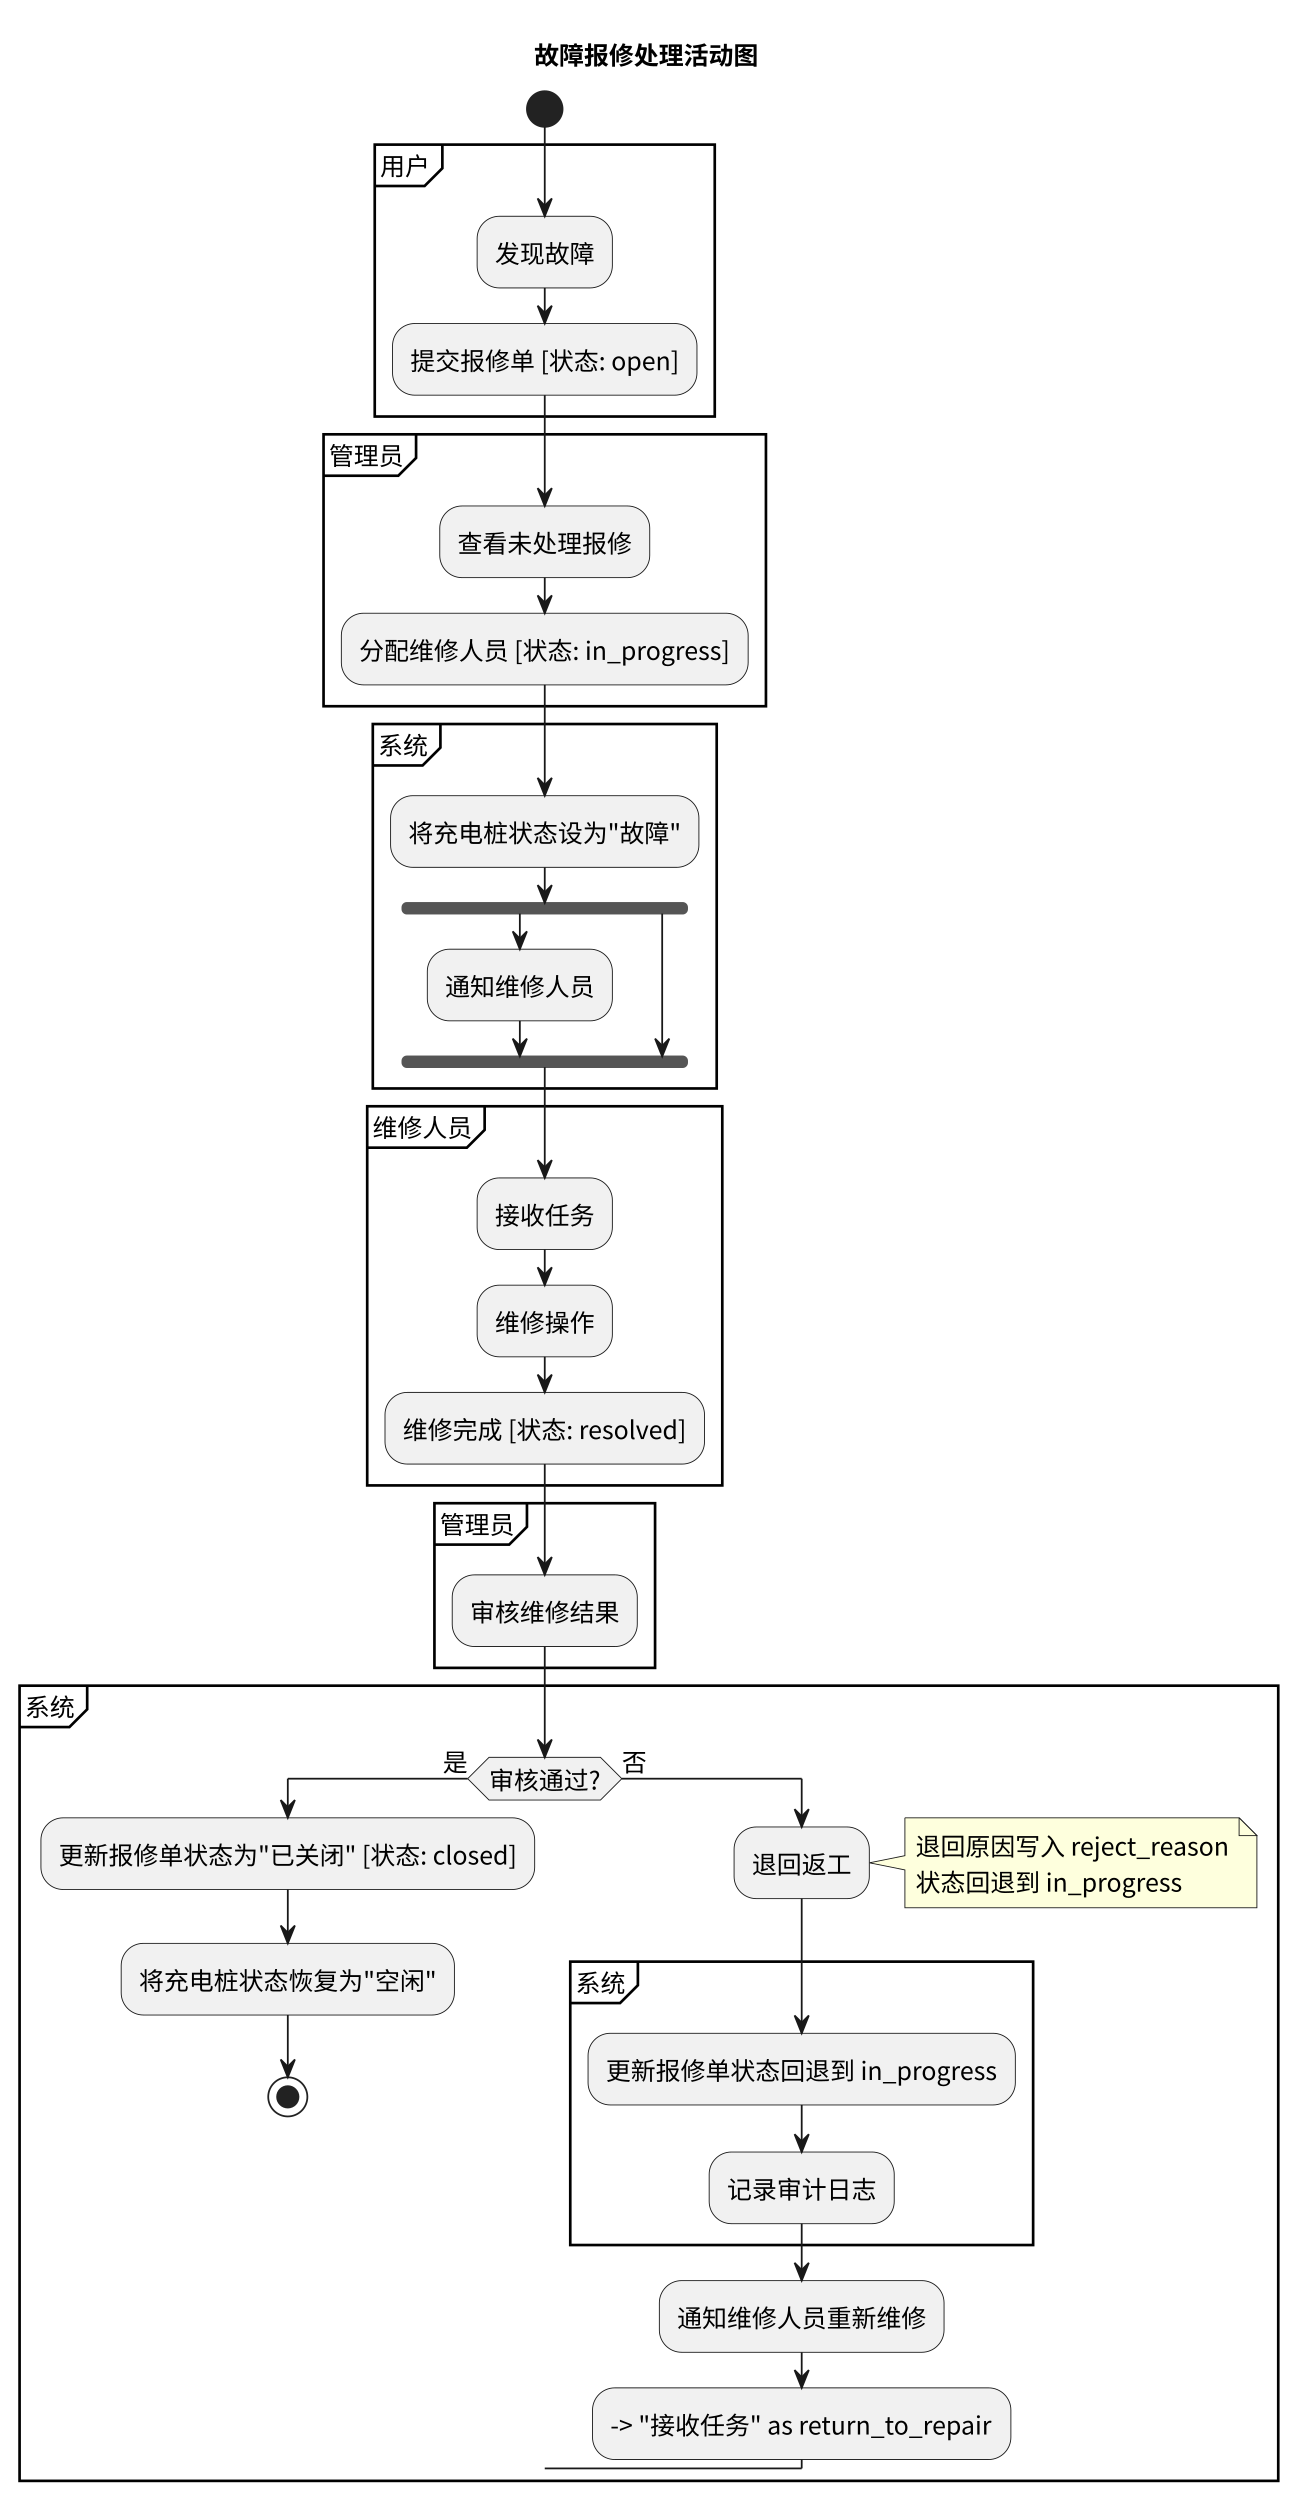
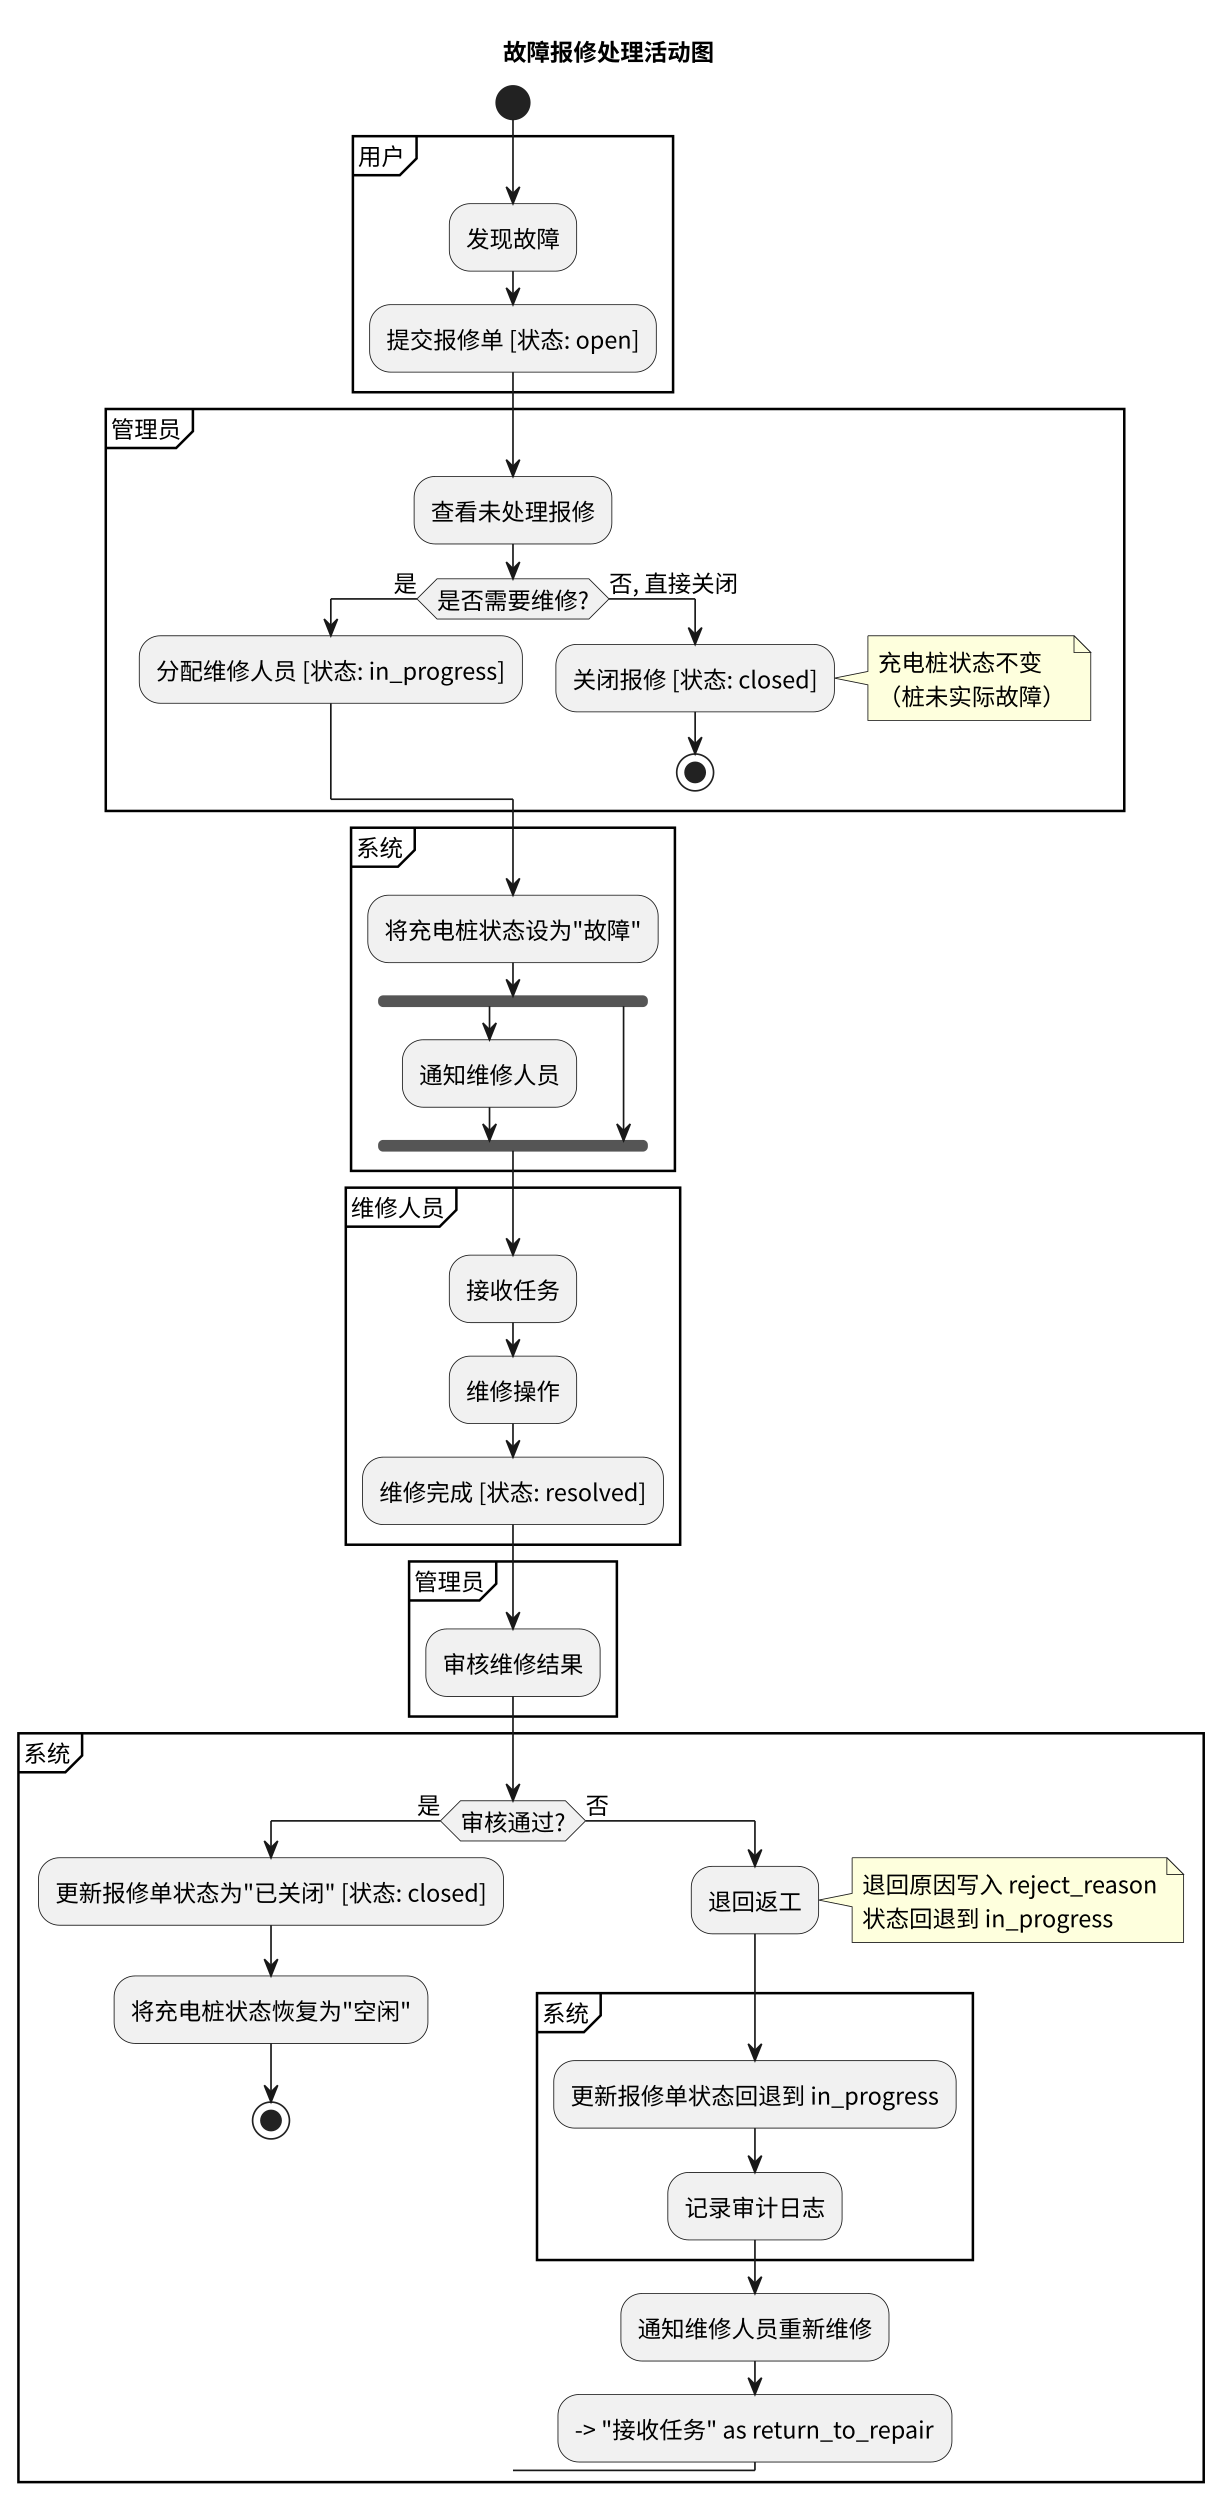
- <svg xmlns="http://www.w3.org/2000/svg" contentStyleType="text/css" data-diagram-type="ACTIVITY" height="1405px" preserveAspectRatio="none" style="width:729px;height:1405px;background:#FFFFFF;" version="1.1" viewBox="0 0 729 1405" width="729px" zoomAndPan="magnify">
+ <svg xmlns="http://www.w3.org/2000/svg" contentStyleType="text/css" data-diagram-type="ACTIVITY" height="1492px" preserveAspectRatio="none" style="width:729px;height:1492px;background:#FFFFFF;" version="1.1" viewBox="0 0 729 1492" width="729px" zoomAndPan="magnify">
  <defs />
  <g>
    <g class="title" data-source-line="3">
      <text fill="#000000" font-family="Noto Sans CJK SC" font-size="14" font-weight="bold" lengthAdjust="spacing" textLength="125.999" x="300.187" y="36.24">故障报修处理活动图</text>
    </g>
    <ellipse cx="306.149" cy="61.272" fill="#222222" rx="10" ry="10" style="stroke:#222222;stroke-width:1;" />
    <rect fill="none" height="152.816" style="stroke:#000000;stroke-width:1.5;" width="191.087" x="210.605" y="81.272" />
    <path d="M248.605,81.272 L248.605,94.544 L238.605,104.544 L210.605,104.544" fill="none" style="stroke:#000000;stroke-width:1.5;" />
    <text fill="#000000" font-family="Noto Sans CJK SC" font-size="14" lengthAdjust="spacing" textLength="28" x="213.605" y="98.512">用户</text>
    <rect fill="#F1F1F1" height="40.272" rx="12.5" ry="12.5" style="stroke:#181818;stroke-width:0.5;" width="76" x="268.149" y="121.544" />
    <text fill="#000000" font-family="Noto Sans CJK SC" font-size="14" lengthAdjust="spacing" textLength="56" x="278.149" y="147.784">发现故障</text>
    <rect fill="#F1F1F1" height="40.272" rx="12.5" ry="12.5" style="stroke:#181818;stroke-width:0.5;" width="171.087" x="220.605" y="181.816" />
    <text fill="#000000" font-family="Noto Sans CJK SC" font-size="14" lengthAdjust="spacing" textLength="151.087" x="230.605" y="208.056">提交报修单 [状态: open]</text>
-     <rect fill="none" height="152.816" style="stroke:#000000;stroke-width:1.5;" width="248.627" x="181.835" y="244.088" />
-     <path d="M233.835,244.088 L233.835,257.36 L223.835,267.36 L181.835,267.36" fill="none" style="stroke:#000000;stroke-width:1.5;" />
-     <text fill="#000000" font-family="Noto Sans CJK SC" font-size="14" lengthAdjust="spacing" textLength="42" x="184.835" y="261.328">管理员</text>
+     <rect fill="none" height="239.892" style="stroke:#000000;stroke-width:1.5;" width="607.842" x="63.125" y="244.088" />
+     <path d="M115.125,244.088 L115.125,257.36 L105.125,267.36 L63.125,267.36" fill="none" style="stroke:#000000;stroke-width:1.5;" />
+     <text fill="#000000" font-family="Noto Sans CJK SC" font-size="14" lengthAdjust="spacing" textLength="42" x="66.125" y="261.328">管理员</text>
    <rect fill="#F1F1F1" height="40.272" rx="12.5" ry="12.5" style="stroke:#181818;stroke-width:0.5;" width="118" x="247.149" y="284.36" />
    <text fill="#000000" font-family="Noto Sans CJK SC" font-size="14" lengthAdjust="spacing" textLength="98" x="257.149" y="310.599">查看未处理报修</text>
-     <rect fill="#F1F1F1" height="40.272" rx="12.5" ry="12.5" style="stroke:#181818;stroke-width:0.5;" width="228.627" x="191.835" y="344.632" />
-     <text fill="#000000" font-family="Noto Sans CJK SC" font-size="14" lengthAdjust="spacing" textLength="208.627" x="201.835" y="370.871">分配维修人员 [状态: in_progress]</text>
-     <rect fill="none" height="204.816" style="stroke:#000000;stroke-width:1.5;" width="193.271" x="209.513" y="406.903" />
-     <path d="M247.513,406.903 L247.513,420.175 L237.513,430.175 L209.513,430.175" fill="none" style="stroke:#000000;stroke-width:1.5;" />
-     <text fill="#000000" font-family="Noto Sans CJK SC" font-size="14" lengthAdjust="spacing" textLength="28" x="212.513" y="424.143">系统</text>
-     <rect fill="#F1F1F1" height="40.272" rx="12.5" ry="12.5" style="stroke:#181818;stroke-width:0.5;" width="173.271" x="219.513" y="447.175" />
-     <text fill="#000000" font-family="Noto Sans CJK SC" font-size="14" lengthAdjust="spacing" textLength="153.271" x="229.513" y="473.415">将充电桩状态设为"故障"</text>
-     <rect fill="#555555" height="6" rx="2.5" ry="2.5" style="stroke:#555555;stroke-width:1;" width="160" x="226.149" y="507.447" />
-     <rect fill="#F1F1F1" height="40.272" rx="12.5" ry="12.5" style="stroke:#181818;stroke-width:0.5;" width="104" x="240.149" y="533.447" />
-     <text fill="#000000" font-family="Noto Sans CJK SC" font-size="14" lengthAdjust="spacing" textLength="84" x="250.149" y="559.687">通知维修人员</text>
-     <rect fill="#555555" height="6" rx="2.5" ry="2.5" style="stroke:#555555;stroke-width:1;" width="160" x="226.149" y="593.719" />
-     <rect fill="none" height="213.088" style="stroke:#000000;stroke-width:1.5;" width="199.557" x="206.37" y="621.719" />
-     <path d="M272.37,621.719 L272.37,634.991 L262.37,644.991 L206.37,644.991" fill="none" style="stroke:#000000;stroke-width:1.5;" />
-     <text fill="#000000" font-family="Noto Sans CJK SC" font-size="14" lengthAdjust="spacing" textLength="56" x="209.37" y="638.959">维修人员</text>
-     <rect fill="#F1F1F1" height="40.272" rx="12.5" ry="12.5" style="stroke:#181818;stroke-width:0.5;" width="76" x="268.149" y="661.991" />
-     <text fill="#000000" font-family="Noto Sans CJK SC" font-size="14" lengthAdjust="spacing" textLength="56" x="278.149" y="688.231">接收任务</text>
-     <rect fill="#F1F1F1" height="40.272" rx="12.5" ry="12.5" style="stroke:#181818;stroke-width:0.5;" width="76" x="268.149" y="722.263" />
-     <text fill="#000000" font-family="Noto Sans CJK SC" font-size="14" lengthAdjust="spacing" textLength="56" x="278.149" y="748.503">维修操作</text>
-     <rect fill="#F1F1F1" height="40.272" rx="12.5" ry="12.5" style="stroke:#181818;stroke-width:0.5;" width="179.557" x="216.37" y="782.535" />
-     <text fill="#000000" font-family="Noto Sans CJK SC" font-size="14" lengthAdjust="spacing" textLength="159.557" x="226.37" y="808.775">维修完成 [状态: resolved]</text>
-     <rect fill="none" height="92.544" style="stroke:#000000;stroke-width:1.5;" width="124" x="244.149" y="844.807" />
-     <path d="M296.149,844.807 L296.149,858.079 L286.149,868.079 L244.149,868.079" fill="none" style="stroke:#000000;stroke-width:1.5;" />
-     <text fill="#000000" font-family="Noto Sans CJK SC" font-size="14" lengthAdjust="spacing" textLength="42" x="247.149" y="862.047">管理员</text>
-     <rect fill="#F1F1F1" height="40.272" rx="12.5" ry="12.5" style="stroke:#181818;stroke-width:0.5;" width="104" x="254.149" y="885.079" />
-     <text fill="#000000" font-family="Noto Sans CJK SC" font-size="14" lengthAdjust="spacing" textLength="84" x="264.149" y="911.319">审核维修结果</text>
-     <rect fill="none" height="446.903" style="stroke:#000000;stroke-width:1.5;" width="707.374" x="11" y="947.351" />
-     <path d="M49,947.351 L49,960.622 L39,970.622 L11,970.622" fill="none" style="stroke:#000000;stroke-width:1.5;" />
-     <text fill="#000000" font-family="Noto Sans CJK SC" font-size="14" lengthAdjust="spacing" textLength="28" x="14" y="964.591">系统</text>
-     <polygon fill="#F1F1F1" points="274.831,987.622,337.467,987.622,349.467,999.622,337.467,1011.622,274.831,1011.622,262.831,999.622,274.831,987.622" style="stroke:#181818;stroke-width:0.5;" />
-     <text fill="#000000" font-family="Noto Sans CJK SC" font-size="14" lengthAdjust="spacing" textLength="62.636" x="274.831" y="1005.726">审核通过?</text>
-     <text fill="#000000" font-family="Noto Sans CJK SC" font-size="14" lengthAdjust="spacing" textLength="14" x="248.831" y="995.591">是</text>
-     <text fill="#000000" font-family="Noto Sans CJK SC" font-size="14" lengthAdjust="spacing" textLength="14" x="349.467" y="995.591">否</text>
-     <rect fill="#F1F1F1" height="40.272" rx="12.5" ry="12.5" style="stroke:#181818;stroke-width:0.5;" width="277.487" x="23" y="1021.622" />
-     <text fill="#000000" font-family="Noto Sans CJK SC" font-size="14" lengthAdjust="spacing" textLength="257.487" x="33" y="1047.862">更新报修单状态为"已关闭" [状态: closed]</text>
-     <rect fill="#F1F1F1" height="40.272" rx="12.5" ry="12.5" style="stroke:#181818;stroke-width:0.5;" width="187.271" x="68.108" y="1092.166" />
-     <text fill="#000000" font-family="Noto Sans CJK SC" font-size="14" lengthAdjust="spacing" textLength="167.271" x="78.108" y="1118.406">将充电桩状态恢复为"空闲"</text>
-     <ellipse cx="161.743" cy="1178.438" fill="none" rx="11" ry="11" style="stroke:#222222;stroke-width:1;" />
-     <ellipse cx="161.743" cy="1178.438" fill="#222222" rx="6" ry="6" style="stroke:#222222;stroke-width:1;" />
-     <path d="M508.554,1021.622 L508.554,1042.894 L488.554,1046.894 L508.554,1050.894 L508.554,1072.166 A0,0 0 0 0 508.554,1072.166 L706.374,1072.166 A0,0 0 0 0 706.374,1072.166 L706.374,1031.622 L696.374,1021.622 L508.554,1021.622 A0,0 0 0 0 508.554,1021.622" fill="#FEFFDD" style="stroke:#181818;stroke-width:0.5;" />
-     <path d="M696.374,1021.622 L696.374,1031.622 L706.374,1031.622 L696.374,1021.622" fill="#FEFFDD" style="stroke:#181818;stroke-width:0.5;" />
-     <text fill="#000000" font-family="Noto Sans CJK SC" font-size="14" lengthAdjust="spacing" textLength="176.819" x="514.554" y="1042.862">退回原因写入 reject_reason</text>
-     <text fill="#000000" font-family="Noto Sans CJK SC" font-size="14" lengthAdjust="spacing" textLength="150.135" x="514.554" y="1063.134">状态回退到 in_progress</text>
-     <rect fill="#F1F1F1" height="40.272" rx="12.5" ry="12.5" style="stroke:#181818;stroke-width:0.5;" width="76" x="412.555" y="1026.758" />
-     <text fill="#000000" font-family="Noto Sans CJK SC" font-size="14" lengthAdjust="spacing" textLength="56" x="422.555" y="1052.998">退回返工</text>
-     <rect fill="none" height="159.272" style="stroke:#000000;stroke-width:1.5;" width="260.135" x="320.487" y="1102.438" />
-     <path d="M358.487,1102.438 L358.487,1115.71 L348.487,1125.71 L320.487,1125.71" fill="none" style="stroke:#000000;stroke-width:1.5;" />
-     <text fill="#000000" font-family="Noto Sans CJK SC" font-size="14" lengthAdjust="spacing" textLength="28" x="323.487" y="1119.678">系统</text>
-     <rect fill="#F1F1F1" height="40.272" rx="12.5" ry="12.5" style="stroke:#181818;stroke-width:0.5;" width="240.135" x="330.487" y="1142.71" />
-     <text fill="#000000" font-family="Noto Sans CJK SC" font-size="14" lengthAdjust="spacing" textLength="220.135" x="340.487" y="1168.95">更新报修单状态回退到 in_progress</text>
-     <rect fill="#F1F1F1" height="40.272" rx="12.5" ry="12.5" style="stroke:#181818;stroke-width:0.5;" width="104" x="398.555" y="1209.438" />
-     <text fill="#000000" font-family="Noto Sans CJK SC" font-size="14" lengthAdjust="spacing" textLength="84" x="408.555" y="1235.678">记录审计日志</text>
-     <rect fill="#F1F1F1" height="40.272" rx="12.5" ry="12.5" style="stroke:#181818;stroke-width:0.5;" width="159.999" x="370.555" y="1281.71" />
-     <text fill="#000000" font-family="Noto Sans CJK SC" font-size="14" lengthAdjust="spacing" textLength="139.999" x="380.555" y="1307.95">通知维修人员重新维修</text>
-     <rect fill="#F1F1F1" height="40.272" rx="12.5" ry="12.5" style="stroke:#181818;stroke-width:0.5;" width="235.123" x="332.993" y="1341.982" />
-     <text fill="#000000" font-family="Noto Sans CJK SC" font-size="14" lengthAdjust="spacing" textLength="215.123" x="342.993" y="1368.222">-&gt; "接收任务" as return_to_repair</text>
+     <polygon fill="#F1F1F1" points="260.831,345.435,351.467,345.435,363.467,357.435,351.467,369.435,260.831,369.435,248.831,357.435,260.831,345.435" style="stroke:#181818;stroke-width:0.5;" />
+     <text fill="#000000" font-family="Noto Sans CJK SC" font-size="14" lengthAdjust="spacing" textLength="90.636" x="260.831" y="363.539">是否需要维修?</text>
+     <text fill="#000000" font-family="Noto Sans CJK SC" font-size="14" lengthAdjust="spacing" textLength="14" x="234.831" y="353.403">是</text>
+     <text fill="#000000" font-family="Noto Sans CJK SC" font-size="14" lengthAdjust="spacing" textLength="77.028" x="363.467" y="353.403">否, 直接关闭</text>
+     <rect fill="#F1F1F1" height="40.272" rx="12.5" ry="12.5" style="stroke:#181818;stroke-width:0.5;" width="228.627" x="83.125" y="379.435" />
+     <text fill="#000000" font-family="Noto Sans CJK SC" font-size="14" lengthAdjust="spacing" textLength="208.627" x="93.125" y="405.675">分配维修人员 [状态: in_progress]</text>
+     <path d="M517.967,379.435 L517.967,400.707 L497.967,404.707 L517.967,408.707 L517.967,429.979 A0,0 0 0 0 517.967,429.979 L650.967,429.979 A0,0 0 0 0 650.967,429.979 L650.967,389.435 L640.967,379.435 L517.967,379.435 A0,0 0 0 0 517.967,379.435" fill="#FEFFDD" style="stroke:#181818;stroke-width:0.5;" />
+     <path d="M640.967,379.435 L640.967,389.435 L650.967,389.435 L640.967,379.435" fill="#FEFFDD" style="stroke:#181818;stroke-width:0.5;" />
+     <text fill="#000000" font-family="Noto Sans CJK SC" font-size="14" lengthAdjust="spacing" textLength="98" x="523.967" y="400.675">充电桩状态不变</text>
+     <text fill="#000000" font-family="Noto Sans CJK SC" font-size="14" lengthAdjust="spacing" textLength="111.999" x="523.967" y="420.947">（桩未实际故障）</text>
+     <rect fill="#F1F1F1" height="40.272" rx="12.5" ry="12.5" style="stroke:#181818;stroke-width:0.5;" width="166.215" x="331.752" y="384.571" />
+     <text fill="#000000" font-family="Noto Sans CJK SC" font-size="14" lengthAdjust="spacing" textLength="146.215" x="341.752" y="410.811">关闭报修 [状态: closed]</text>
+     <ellipse cx="414.86" cy="460.979" fill="none" rx="11" ry="11" style="stroke:#222222;stroke-width:1;" />
+     <ellipse cx="414.86" cy="460.979" fill="#222222" rx="6" ry="6" style="stroke:#222222;stroke-width:1;" />
+     <rect fill="none" height="204.816" style="stroke:#000000;stroke-width:1.5;" width="193.271" x="209.513" y="493.979" />
+     <path d="M247.513,493.979 L247.513,507.251 L237.513,517.251 L209.513,517.251" fill="none" style="stroke:#000000;stroke-width:1.5;" />
+     <text fill="#000000" font-family="Noto Sans CJK SC" font-size="14" lengthAdjust="spacing" textLength="28" x="212.513" y="511.219">系统</text>
+     <rect fill="#F1F1F1" height="40.272" rx="12.5" ry="12.5" style="stroke:#181818;stroke-width:0.5;" width="173.271" x="219.513" y="534.251" />
+     <text fill="#000000" font-family="Noto Sans CJK SC" font-size="14" lengthAdjust="spacing" textLength="153.271" x="229.513" y="560.491">将充电桩状态设为"故障"</text>
+     <rect fill="#555555" height="6" rx="2.5" ry="2.5" style="stroke:#555555;stroke-width:1;" width="160" x="226.149" y="594.523" />
+     <rect fill="#F1F1F1" height="40.272" rx="12.5" ry="12.5" style="stroke:#181818;stroke-width:0.5;" width="104" x="240.149" y="620.523" />
+     <text fill="#000000" font-family="Noto Sans CJK SC" font-size="14" lengthAdjust="spacing" textLength="84" x="250.149" y="646.763">通知维修人员</text>
+     <rect fill="#555555" height="6" rx="2.5" ry="2.5" style="stroke:#555555;stroke-width:1;" width="160" x="226.149" y="680.795" />
+     <rect fill="none" height="213.088" style="stroke:#000000;stroke-width:1.5;" width="199.557" x="206.37" y="708.795" />
+     <path d="M272.37,708.795 L272.37,722.067 L262.37,732.067 L206.37,732.067" fill="none" style="stroke:#000000;stroke-width:1.5;" />
+     <text fill="#000000" font-family="Noto Sans CJK SC" font-size="14" lengthAdjust="spacing" textLength="56" x="209.37" y="726.035">维修人员</text>
+     <rect fill="#F1F1F1" height="40.272" rx="12.5" ry="12.5" style="stroke:#181818;stroke-width:0.5;" width="76" x="268.149" y="749.067" />
+     <text fill="#000000" font-family="Noto Sans CJK SC" font-size="14" lengthAdjust="spacing" textLength="56" x="278.149" y="775.307">接收任务</text>
+     <rect fill="#F1F1F1" height="40.272" rx="12.5" ry="12.5" style="stroke:#181818;stroke-width:0.5;" width="76" x="268.149" y="809.339" />
+     <text fill="#000000" font-family="Noto Sans CJK SC" font-size="14" lengthAdjust="spacing" textLength="56" x="278.149" y="835.579">维修操作</text>
+     <rect fill="#F1F1F1" height="40.272" rx="12.5" ry="12.5" style="stroke:#181818;stroke-width:0.5;" width="179.557" x="216.37" y="869.611" />
+     <text fill="#000000" font-family="Noto Sans CJK SC" font-size="14" lengthAdjust="spacing" textLength="159.557" x="226.37" y="895.851">维修完成 [状态: resolved]</text>
+     <rect fill="none" height="92.544" style="stroke:#000000;stroke-width:1.5;" width="124" x="244.149" y="931.883" />
+     <path d="M296.149,931.883 L296.149,945.154 L286.149,955.154 L244.149,955.154" fill="none" style="stroke:#000000;stroke-width:1.5;" />
+     <text fill="#000000" font-family="Noto Sans CJK SC" font-size="14" lengthAdjust="spacing" textLength="42" x="247.149" y="949.122">管理员</text>
+     <rect fill="#F1F1F1" height="40.272" rx="12.5" ry="12.5" style="stroke:#181818;stroke-width:0.5;" width="104" x="254.149" y="972.154" />
+     <text fill="#000000" font-family="Noto Sans CJK SC" font-size="14" lengthAdjust="spacing" textLength="84" x="264.149" y="998.394">审核维修结果</text>
+     <rect fill="none" height="446.903" style="stroke:#000000;stroke-width:1.5;" width="707.374" x="11" y="1034.426" />
+     <path d="M49,1034.426 L49,1047.698 L39,1057.698 L11,1057.698" fill="none" style="stroke:#000000;stroke-width:1.5;" />
+     <text fill="#000000" font-family="Noto Sans CJK SC" font-size="14" lengthAdjust="spacing" textLength="28" x="14" y="1051.666">系统</text>
+     <polygon fill="#F1F1F1" points="274.831,1074.698,337.467,1074.698,349.467,1086.698,337.467,1098.698,274.831,1098.698,262.831,1086.698,274.831,1074.698" style="stroke:#181818;stroke-width:0.5;" />
+     <text fill="#000000" font-family="Noto Sans CJK SC" font-size="14" lengthAdjust="spacing" textLength="62.636" x="274.831" y="1092.802">审核通过?</text>
+     <text fill="#000000" font-family="Noto Sans CJK SC" font-size="14" lengthAdjust="spacing" textLength="14" x="248.831" y="1082.666">是</text>
+     <text fill="#000000" font-family="Noto Sans CJK SC" font-size="14" lengthAdjust="spacing" textLength="14" x="349.467" y="1082.666">否</text>
+     <rect fill="#F1F1F1" height="40.272" rx="12.5" ry="12.5" style="stroke:#181818;stroke-width:0.5;" width="277.487" x="23" y="1108.698" />
+     <text fill="#000000" font-family="Noto Sans CJK SC" font-size="14" lengthAdjust="spacing" textLength="257.487" x="33" y="1134.938">更新报修单状态为"已关闭" [状态: closed]</text>
+     <rect fill="#F1F1F1" height="40.272" rx="12.5" ry="12.5" style="stroke:#181818;stroke-width:0.5;" width="187.271" x="68.108" y="1179.242" />
+     <text fill="#000000" font-family="Noto Sans CJK SC" font-size="14" lengthAdjust="spacing" textLength="167.271" x="78.108" y="1205.482">将充电桩状态恢复为"空闲"</text>
+     <ellipse cx="161.743" cy="1265.514" fill="none" rx="11" ry="11" style="stroke:#222222;stroke-width:1;" />
+     <ellipse cx="161.743" cy="1265.514" fill="#222222" rx="6" ry="6" style="stroke:#222222;stroke-width:1;" />
+     <path d="M508.554,1108.698 L508.554,1129.97 L488.554,1133.97 L508.554,1137.97 L508.554,1159.242 A0,0 0 0 0 508.554,1159.242 L706.374,1159.242 A0,0 0 0 0 706.374,1159.242 L706.374,1118.698 L696.374,1108.698 L508.554,1108.698 A0,0 0 0 0 508.554,1108.698" fill="#FEFFDD" style="stroke:#181818;stroke-width:0.5;" />
+     <path d="M696.374,1108.698 L696.374,1118.698 L706.374,1118.698 L696.374,1108.698" fill="#FEFFDD" style="stroke:#181818;stroke-width:0.5;" />
+     <text fill="#000000" font-family="Noto Sans CJK SC" font-size="14" lengthAdjust="spacing" textLength="176.819" x="514.554" y="1129.938">退回原因写入 reject_reason</text>
+     <text fill="#000000" font-family="Noto Sans CJK SC" font-size="14" lengthAdjust="spacing" textLength="150.135" x="514.554" y="1150.21">状态回退到 in_progress</text>
+     <rect fill="#F1F1F1" height="40.272" rx="12.5" ry="12.5" style="stroke:#181818;stroke-width:0.5;" width="76" x="412.555" y="1113.834" />
+     <text fill="#000000" font-family="Noto Sans CJK SC" font-size="14" lengthAdjust="spacing" textLength="56" x="422.555" y="1140.074">退回返工</text>
+     <rect fill="none" height="159.272" style="stroke:#000000;stroke-width:1.5;" width="260.135" x="320.487" y="1189.514" />
+     <path d="M358.487,1189.514 L358.487,1202.786 L348.487,1212.786 L320.487,1212.786" fill="none" style="stroke:#000000;stroke-width:1.5;" />
+     <text fill="#000000" font-family="Noto Sans CJK SC" font-size="14" lengthAdjust="spacing" textLength="28" x="323.487" y="1206.754">系统</text>
+     <rect fill="#F1F1F1" height="40.272" rx="12.5" ry="12.5" style="stroke:#181818;stroke-width:0.5;" width="240.135" x="330.487" y="1229.786" />
+     <text fill="#000000" font-family="Noto Sans CJK SC" font-size="14" lengthAdjust="spacing" textLength="220.135" x="340.487" y="1256.026">更新报修单状态回退到 in_progress</text>
+     <rect fill="#F1F1F1" height="40.272" rx="12.5" ry="12.5" style="stroke:#181818;stroke-width:0.5;" width="104" x="398.555" y="1296.514" />
+     <text fill="#000000" font-family="Noto Sans CJK SC" font-size="14" lengthAdjust="spacing" textLength="84" x="408.555" y="1322.754">记录审计日志</text>
+     <rect fill="#F1F1F1" height="40.272" rx="12.5" ry="12.5" style="stroke:#181818;stroke-width:0.5;" width="159.999" x="370.555" y="1368.786" />
+     <text fill="#000000" font-family="Noto Sans CJK SC" font-size="14" lengthAdjust="spacing" textLength="139.999" x="380.555" y="1395.026">通知维修人员重新维修</text>
+     <rect fill="#F1F1F1" height="40.272" rx="12.5" ry="12.5" style="stroke:#181818;stroke-width:0.5;" width="235.123" x="332.993" y="1429.058" />
+     <text fill="#000000" font-family="Noto Sans CJK SC" font-size="14" lengthAdjust="spacing" textLength="215.123" x="342.993" y="1455.298">-&gt; "接收任务" as return_to_repair</text>
    <line style="stroke:#181818;stroke-width:1;" x1="306.149" x2="306.149" y1="161.816" y2="181.816" />
    <polygon fill="#181818" points="302.149,171.816,306.149,181.816,310.149,171.816,306.149,175.816" style="stroke:#181818;stroke-width:1;" />
    <line style="stroke:#181818;stroke-width:1;" x1="306.149" x2="306.149" y1="71.272" y2="121.544" />
    <polygon fill="#181818" points="302.149,111.544,306.149,121.544,310.149,111.544,306.149,115.544" style="stroke:#181818;stroke-width:1;" />
-     <line style="stroke:#181818;stroke-width:1;" x1="306.149" x2="306.149" y1="324.632" y2="344.632" />
-     <polygon fill="#181818" points="302.149,334.632,306.149,344.632,310.149,334.632,306.149,338.632" style="stroke:#181818;stroke-width:1;" />
+     <line style="stroke:#181818;stroke-width:1;" x1="414.86" x2="414.86" y1="424.843" y2="449.979" />
+     <polygon fill="#181818" points="410.86,439.979,414.86,449.979,418.86,439.979,414.86,443.979" style="stroke:#181818;stroke-width:1;" />
+     <line style="stroke:#181818;stroke-width:1;" x1="248.831" x2="197.438" y1="357.435" y2="357.435" />
+     <line style="stroke:#181818;stroke-width:1;" x1="197.438" x2="197.438" y1="357.435" y2="379.435" />
+     <polygon fill="#181818" points="193.438,369.435,197.438,379.435,201.438,369.435,197.438,373.435" style="stroke:#181818;stroke-width:1;" />
+     <line style="stroke:#181818;stroke-width:1;" x1="363.467" x2="414.86" y1="357.435" y2="357.435" />
+     <line style="stroke:#181818;stroke-width:1;" x1="414.86" x2="414.86" y1="357.435" y2="384.571" />
+     <polygon fill="#181818" points="410.86,374.571,414.86,384.571,418.86,374.571,414.86,378.571" style="stroke:#181818;stroke-width:1;" />
+     <line style="stroke:#181818;stroke-width:1;" x1="197.438" x2="197.438" y1="419.707" y2="476.979" />
+     <line style="stroke:#181818;stroke-width:1;" x1="197.438" x2="306.149" y1="476.979" y2="476.979" />
+     <line style="stroke:#181818;stroke-width:1;" x1="306.149" x2="306.149" y1="476.979" y2="534.251" />
+     <polygon fill="#181818" points="302.149,524.251,306.149,534.251,310.149,524.251,306.149,528.251" style="stroke:#181818;stroke-width:1;" />
+     <line style="stroke:#181818;stroke-width:1;" x1="306.149" x2="306.149" y1="324.632" y2="345.435" />
+     <polygon fill="#181818" points="302.149,335.435,306.149,345.435,310.149,335.435,306.149,339.435" style="stroke:#181818;stroke-width:1;" />
    <line style="stroke:#181818;stroke-width:1;" x1="306.149" x2="306.149" y1="222.088" y2="284.36" />
    <polygon fill="#181818" points="302.149,274.36,306.149,284.36,310.149,274.36,306.149,278.36" style="stroke:#181818;stroke-width:1;" />
-     <line style="stroke:#181818;stroke-width:1;" x1="292.149" x2="292.149" y1="513.447" y2="533.447" />
-     <polygon fill="#181818" points="288.149,523.447,292.149,533.447,296.149,523.447,292.149,527.447" style="stroke:#181818;stroke-width:1;" />
-     <line style="stroke:#181818;stroke-width:1;" x1="372.149" x2="372.149" y1="513.447" y2="593.719" />
-     <polygon fill="#181818" points="368.149,583.719,372.149,593.719,376.149,583.719,372.149,587.719" style="stroke:#181818;stroke-width:1;" />
-     <line style="stroke:#181818;stroke-width:1;" x1="292.149" x2="292.149" y1="573.719" y2="593.719" />
-     <polygon fill="#181818" points="288.149,583.719,292.149,593.719,296.149,583.719,292.149,587.719" style="stroke:#181818;stroke-width:1;" />
-     <line style="stroke:#181818;stroke-width:1;" x1="306.149" x2="306.149" y1="487.447" y2="507.447" />
-     <polygon fill="#181818" points="302.149,497.447,306.149,507.447,310.149,497.447,306.149,501.447" style="stroke:#181818;stroke-width:1;" />
-     <line style="stroke:#181818;stroke-width:1;" x1="306.149" x2="306.149" y1="384.903" y2="447.175" />
-     <polygon fill="#181818" points="302.149,437.175,306.149,447.175,310.149,437.175,306.149,441.175" style="stroke:#181818;stroke-width:1;" />
-     <line style="stroke:#181818;stroke-width:1;" x1="306.149" x2="306.149" y1="702.263" y2="722.263" />
-     <polygon fill="#181818" points="302.149,712.263,306.149,722.263,310.149,712.263,306.149,716.263" style="stroke:#181818;stroke-width:1;" />
-     <line style="stroke:#181818;stroke-width:1;" x1="306.149" x2="306.149" y1="762.535" y2="782.535" />
-     <polygon fill="#181818" points="302.149,772.535,306.149,782.535,310.149,772.535,306.149,776.535" style="stroke:#181818;stroke-width:1;" />
-     <line style="stroke:#181818;stroke-width:1;" x1="306.149" x2="306.149" y1="599.719" y2="661.991" />
-     <polygon fill="#181818" points="302.149,651.991,306.149,661.991,310.149,651.991,306.149,655.991" style="stroke:#181818;stroke-width:1;" />
-     <line style="stroke:#181818;stroke-width:1;" x1="306.149" x2="306.149" y1="822.807" y2="885.079" />
-     <polygon fill="#181818" points="302.149,875.079,306.149,885.079,310.149,875.079,306.149,879.079" style="stroke:#181818;stroke-width:1;" />
-     <line style="stroke:#181818;stroke-width:1;" x1="161.743" x2="161.743" y1="1061.894" y2="1092.166" />
-     <polygon fill="#181818" points="157.743,1082.166,161.743,1092.166,165.743,1082.166,161.743,1086.166" style="stroke:#181818;stroke-width:1;" />
-     <line style="stroke:#181818;stroke-width:1;" x1="161.743" x2="161.743" y1="1132.438" y2="1167.438" />
-     <polygon fill="#181818" points="157.743,1157.438,161.743,1167.438,165.743,1157.438,161.743,1161.438" style="stroke:#181818;stroke-width:1;" />
-     <line style="stroke:#181818;stroke-width:1;" x1="450.554" x2="450.554" y1="1182.982" y2="1209.438" />
-     <polygon fill="#181818" points="446.554,1199.438,450.554,1209.438,454.554,1199.438,450.554,1203.438" style="stroke:#181818;stroke-width:1;" />
-     <line style="stroke:#181818;stroke-width:1;" x1="450.554" x2="450.554" y1="1067.03" y2="1142.71" />
-     <polygon fill="#181818" points="446.554,1132.71,450.554,1142.71,454.554,1132.71,450.554,1136.71" style="stroke:#181818;stroke-width:1;" />
-     <line style="stroke:#181818;stroke-width:1;" x1="450.554" x2="450.554" y1="1249.71" y2="1281.71" />
-     <polygon fill="#181818" points="446.554,1271.71,450.554,1281.71,454.554,1271.71,450.554,1275.71" style="stroke:#181818;stroke-width:1;" />
-     <line style="stroke:#181818;stroke-width:1;" x1="450.554" x2="450.554" y1="1321.982" y2="1341.982" />
-     <polygon fill="#181818" points="446.554,1331.982,450.554,1341.982,454.554,1331.982,450.554,1335.982" style="stroke:#181818;stroke-width:1;" />
-     <line style="stroke:#181818;stroke-width:1;" x1="262.831" x2="161.743" y1="999.622" y2="999.622" />
-     <line style="stroke:#181818;stroke-width:1;" x1="161.743" x2="161.743" y1="999.622" y2="1021.622" />
-     <polygon fill="#181818" points="157.743,1011.622,161.743,1021.622,165.743,1011.622,161.743,1015.622" style="stroke:#181818;stroke-width:1;" />
-     <line style="stroke:#181818;stroke-width:1;" x1="349.467" x2="450.554" y1="999.622" y2="999.622" />
-     <line style="stroke:#181818;stroke-width:1;" x1="450.554" x2="450.554" y1="999.622" y2="1026.758" />
-     <polygon fill="#181818" points="446.554,1016.759,450.554,1026.758,454.554,1016.759,450.554,1020.759" style="stroke:#181818;stroke-width:1;" />
-     <line style="stroke:#181818;stroke-width:1;" x1="450.554" x2="450.554" y1="1382.254" y2="1387.254" />
-     <line style="stroke:#181818;stroke-width:1;" x1="450.554" x2="306.149" y1="1387.254" y2="1387.254" />
-     <line style="stroke:#181818;stroke-width:1;" x1="306.149" x2="306.149" y1="925.351" y2="987.622" />
-     <polygon fill="#181818" points="302.149,977.622,306.149,987.622,310.149,977.622,306.149,981.622" style="stroke:#181818;stroke-width:1;" />
+     <line style="stroke:#181818;stroke-width:1;" x1="292.149" x2="292.149" y1="600.523" y2="620.523" />
+     <polygon fill="#181818" points="288.149,610.523,292.149,620.523,296.149,610.523,292.149,614.523" style="stroke:#181818;stroke-width:1;" />
+     <line style="stroke:#181818;stroke-width:1;" x1="372.149" x2="372.149" y1="600.523" y2="680.795" />
+     <polygon fill="#181818" points="368.149,670.795,372.149,680.795,376.149,670.795,372.149,674.795" style="stroke:#181818;stroke-width:1;" />
+     <line style="stroke:#181818;stroke-width:1;" x1="292.149" x2="292.149" y1="660.795" y2="680.795" />
+     <polygon fill="#181818" points="288.149,670.795,292.149,680.795,296.149,670.795,292.149,674.795" style="stroke:#181818;stroke-width:1;" />
+     <line style="stroke:#181818;stroke-width:1;" x1="306.149" x2="306.149" y1="574.523" y2="594.523" />
+     <polygon fill="#181818" points="302.149,584.523,306.149,594.523,310.149,584.523,306.149,588.523" style="stroke:#181818;stroke-width:1;" />
+     <line style="stroke:#181818;stroke-width:1;" x1="306.149" x2="306.149" y1="789.339" y2="809.339" />
+     <polygon fill="#181818" points="302.149,799.339,306.149,809.339,310.149,799.339,306.149,803.339" style="stroke:#181818;stroke-width:1;" />
+     <line style="stroke:#181818;stroke-width:1;" x1="306.149" x2="306.149" y1="849.611" y2="869.611" />
+     <polygon fill="#181818" points="302.149,859.611,306.149,869.611,310.149,859.611,306.149,863.611" style="stroke:#181818;stroke-width:1;" />
+     <line style="stroke:#181818;stroke-width:1;" x1="306.149" x2="306.149" y1="686.795" y2="749.067" />
+     <polygon fill="#181818" points="302.149,739.067,306.149,749.067,310.149,739.067,306.149,743.067" style="stroke:#181818;stroke-width:1;" />
+     <line style="stroke:#181818;stroke-width:1;" x1="306.149" x2="306.149" y1="909.883" y2="972.154" />
+     <polygon fill="#181818" points="302.149,962.154,306.149,972.154,310.149,962.154,306.149,966.154" style="stroke:#181818;stroke-width:1;" />
+     <line style="stroke:#181818;stroke-width:1;" x1="161.743" x2="161.743" y1="1148.97" y2="1179.242" />
+     <polygon fill="#181818" points="157.743,1169.242,161.743,1179.242,165.743,1169.242,161.743,1173.242" style="stroke:#181818;stroke-width:1;" />
+     <line style="stroke:#181818;stroke-width:1;" x1="161.743" x2="161.743" y1="1219.514" y2="1254.514" />
+     <polygon fill="#181818" points="157.743,1244.514,161.743,1254.514,165.743,1244.514,161.743,1248.514" style="stroke:#181818;stroke-width:1;" />
+     <line style="stroke:#181818;stroke-width:1;" x1="450.554" x2="450.554" y1="1270.058" y2="1296.514" />
+     <polygon fill="#181818" points="446.554,1286.514,450.554,1296.514,454.554,1286.514,450.554,1290.514" style="stroke:#181818;stroke-width:1;" />
+     <line style="stroke:#181818;stroke-width:1;" x1="450.554" x2="450.554" y1="1154.106" y2="1229.786" />
+     <polygon fill="#181818" points="446.554,1219.786,450.554,1229.786,454.554,1219.786,450.554,1223.786" style="stroke:#181818;stroke-width:1;" />
+     <line style="stroke:#181818;stroke-width:1;" x1="450.554" x2="450.554" y1="1336.786" y2="1368.786" />
+     <polygon fill="#181818" points="446.554,1358.786,450.554,1368.786,454.554,1358.786,450.554,1362.786" style="stroke:#181818;stroke-width:1;" />
+     <line style="stroke:#181818;stroke-width:1;" x1="450.554" x2="450.554" y1="1409.058" y2="1429.058" />
+     <polygon fill="#181818" points="446.554,1419.058,450.554,1429.058,454.554,1419.058,450.554,1423.058" style="stroke:#181818;stroke-width:1;" />
+     <line style="stroke:#181818;stroke-width:1;" x1="262.831" x2="161.743" y1="1086.698" y2="1086.698" />
+     <line style="stroke:#181818;stroke-width:1;" x1="161.743" x2="161.743" y1="1086.698" y2="1108.698" />
+     <polygon fill="#181818" points="157.743,1098.698,161.743,1108.698,165.743,1098.698,161.743,1102.698" style="stroke:#181818;stroke-width:1;" />
+     <line style="stroke:#181818;stroke-width:1;" x1="349.467" x2="450.554" y1="1086.698" y2="1086.698" />
+     <line style="stroke:#181818;stroke-width:1;" x1="450.554" x2="450.554" y1="1086.698" y2="1113.834" />
+     <polygon fill="#181818" points="446.554,1103.834,450.554,1113.834,454.554,1103.834,450.554,1107.834" style="stroke:#181818;stroke-width:1;" />
+     <line style="stroke:#181818;stroke-width:1;" x1="450.554" x2="450.554" y1="1469.33" y2="1474.33" />
+     <line style="stroke:#181818;stroke-width:1;" x1="450.554" x2="306.149" y1="1474.33" y2="1474.33" />
+     <line style="stroke:#181818;stroke-width:1;" x1="306.149" x2="306.149" y1="1012.426" y2="1074.698" />
+     <polygon fill="#181818" points="302.149,1064.698,306.149,1074.698,310.149,1064.698,306.149,1068.698" style="stroke:#181818;stroke-width:1;" />
  </g>
</svg>
